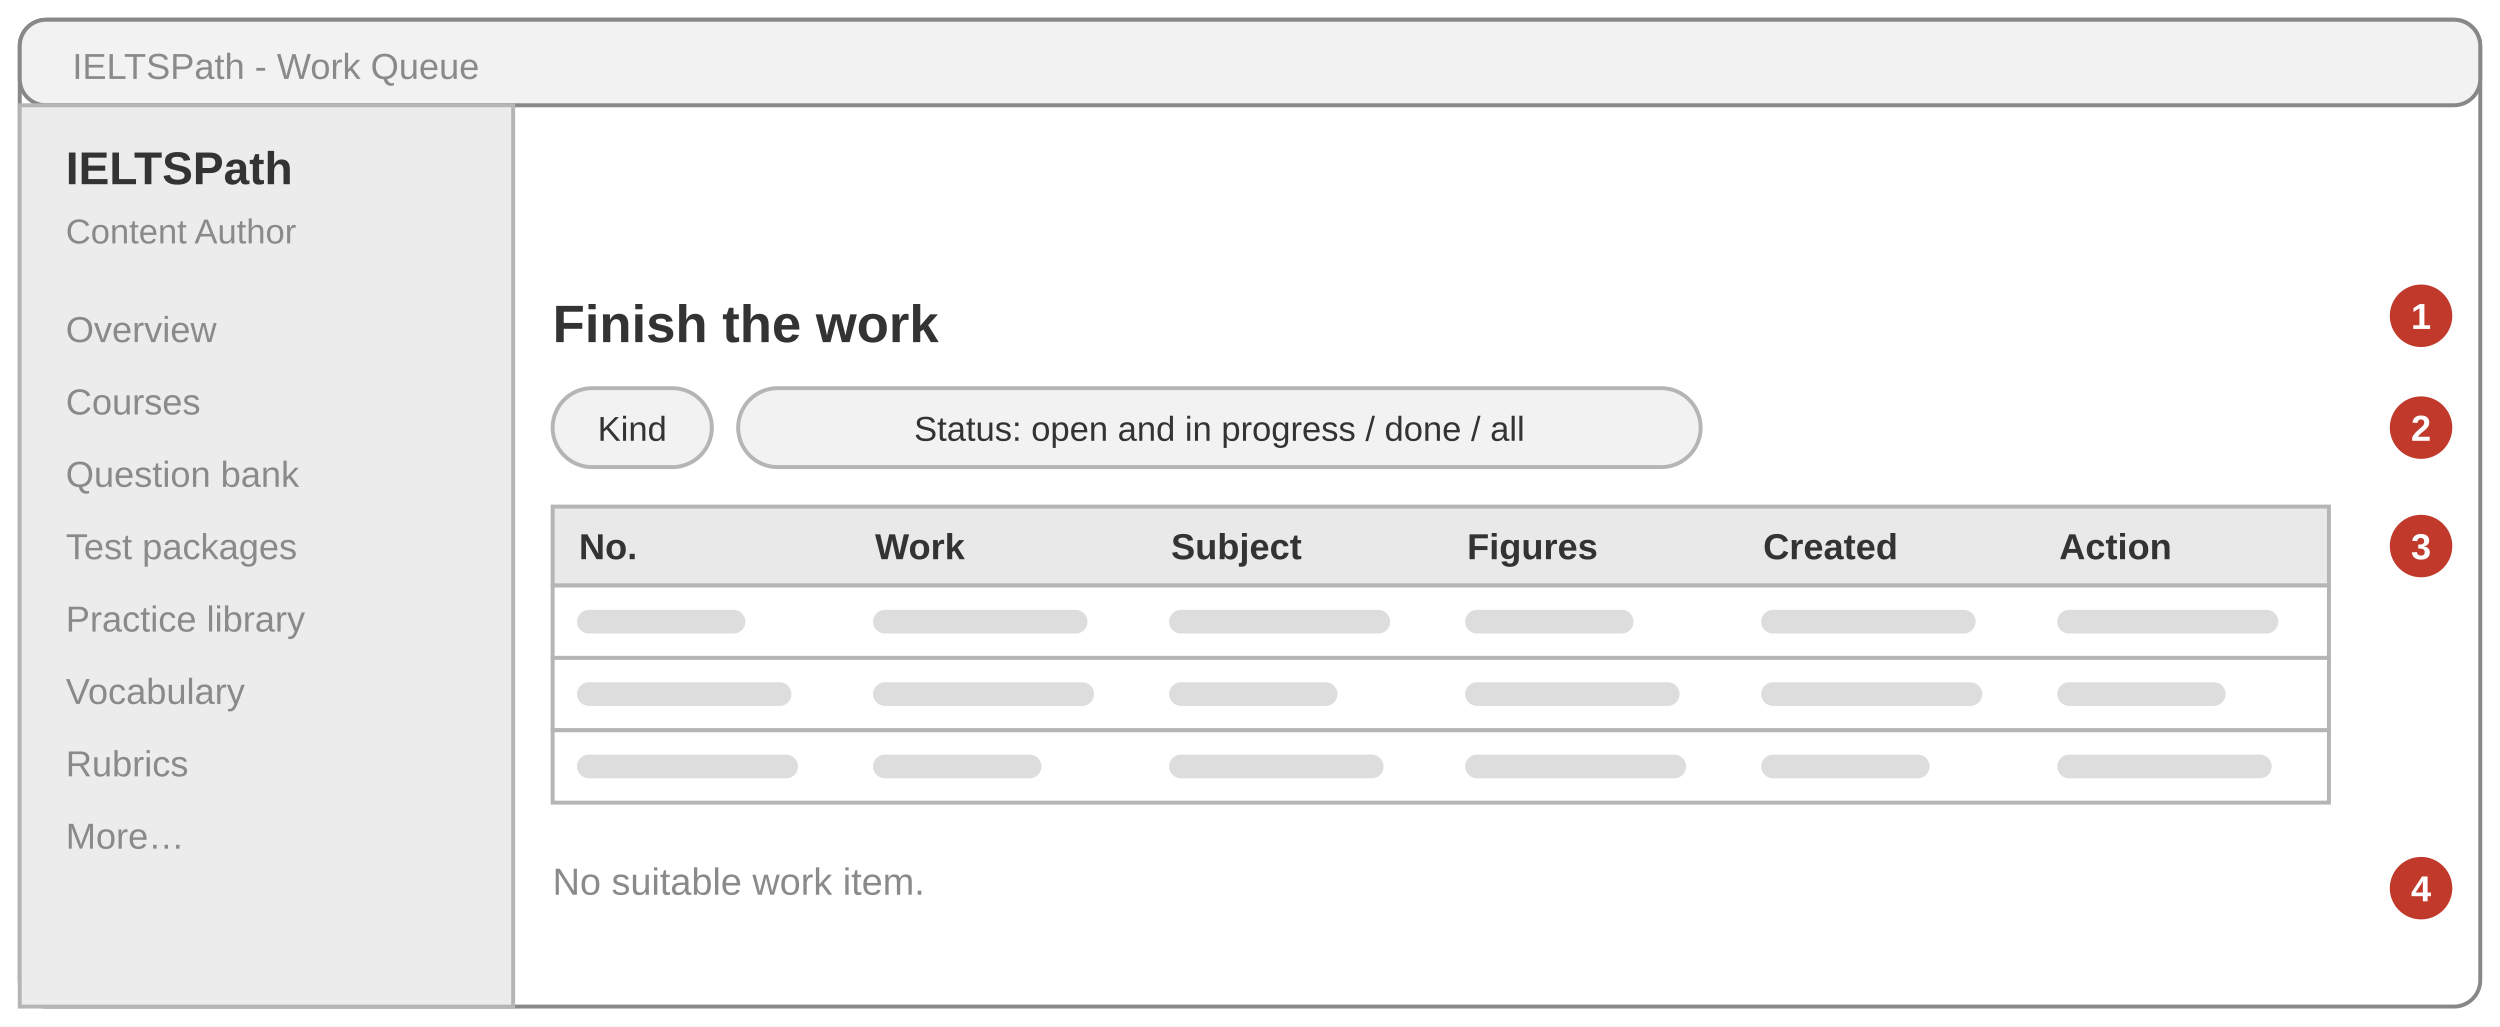
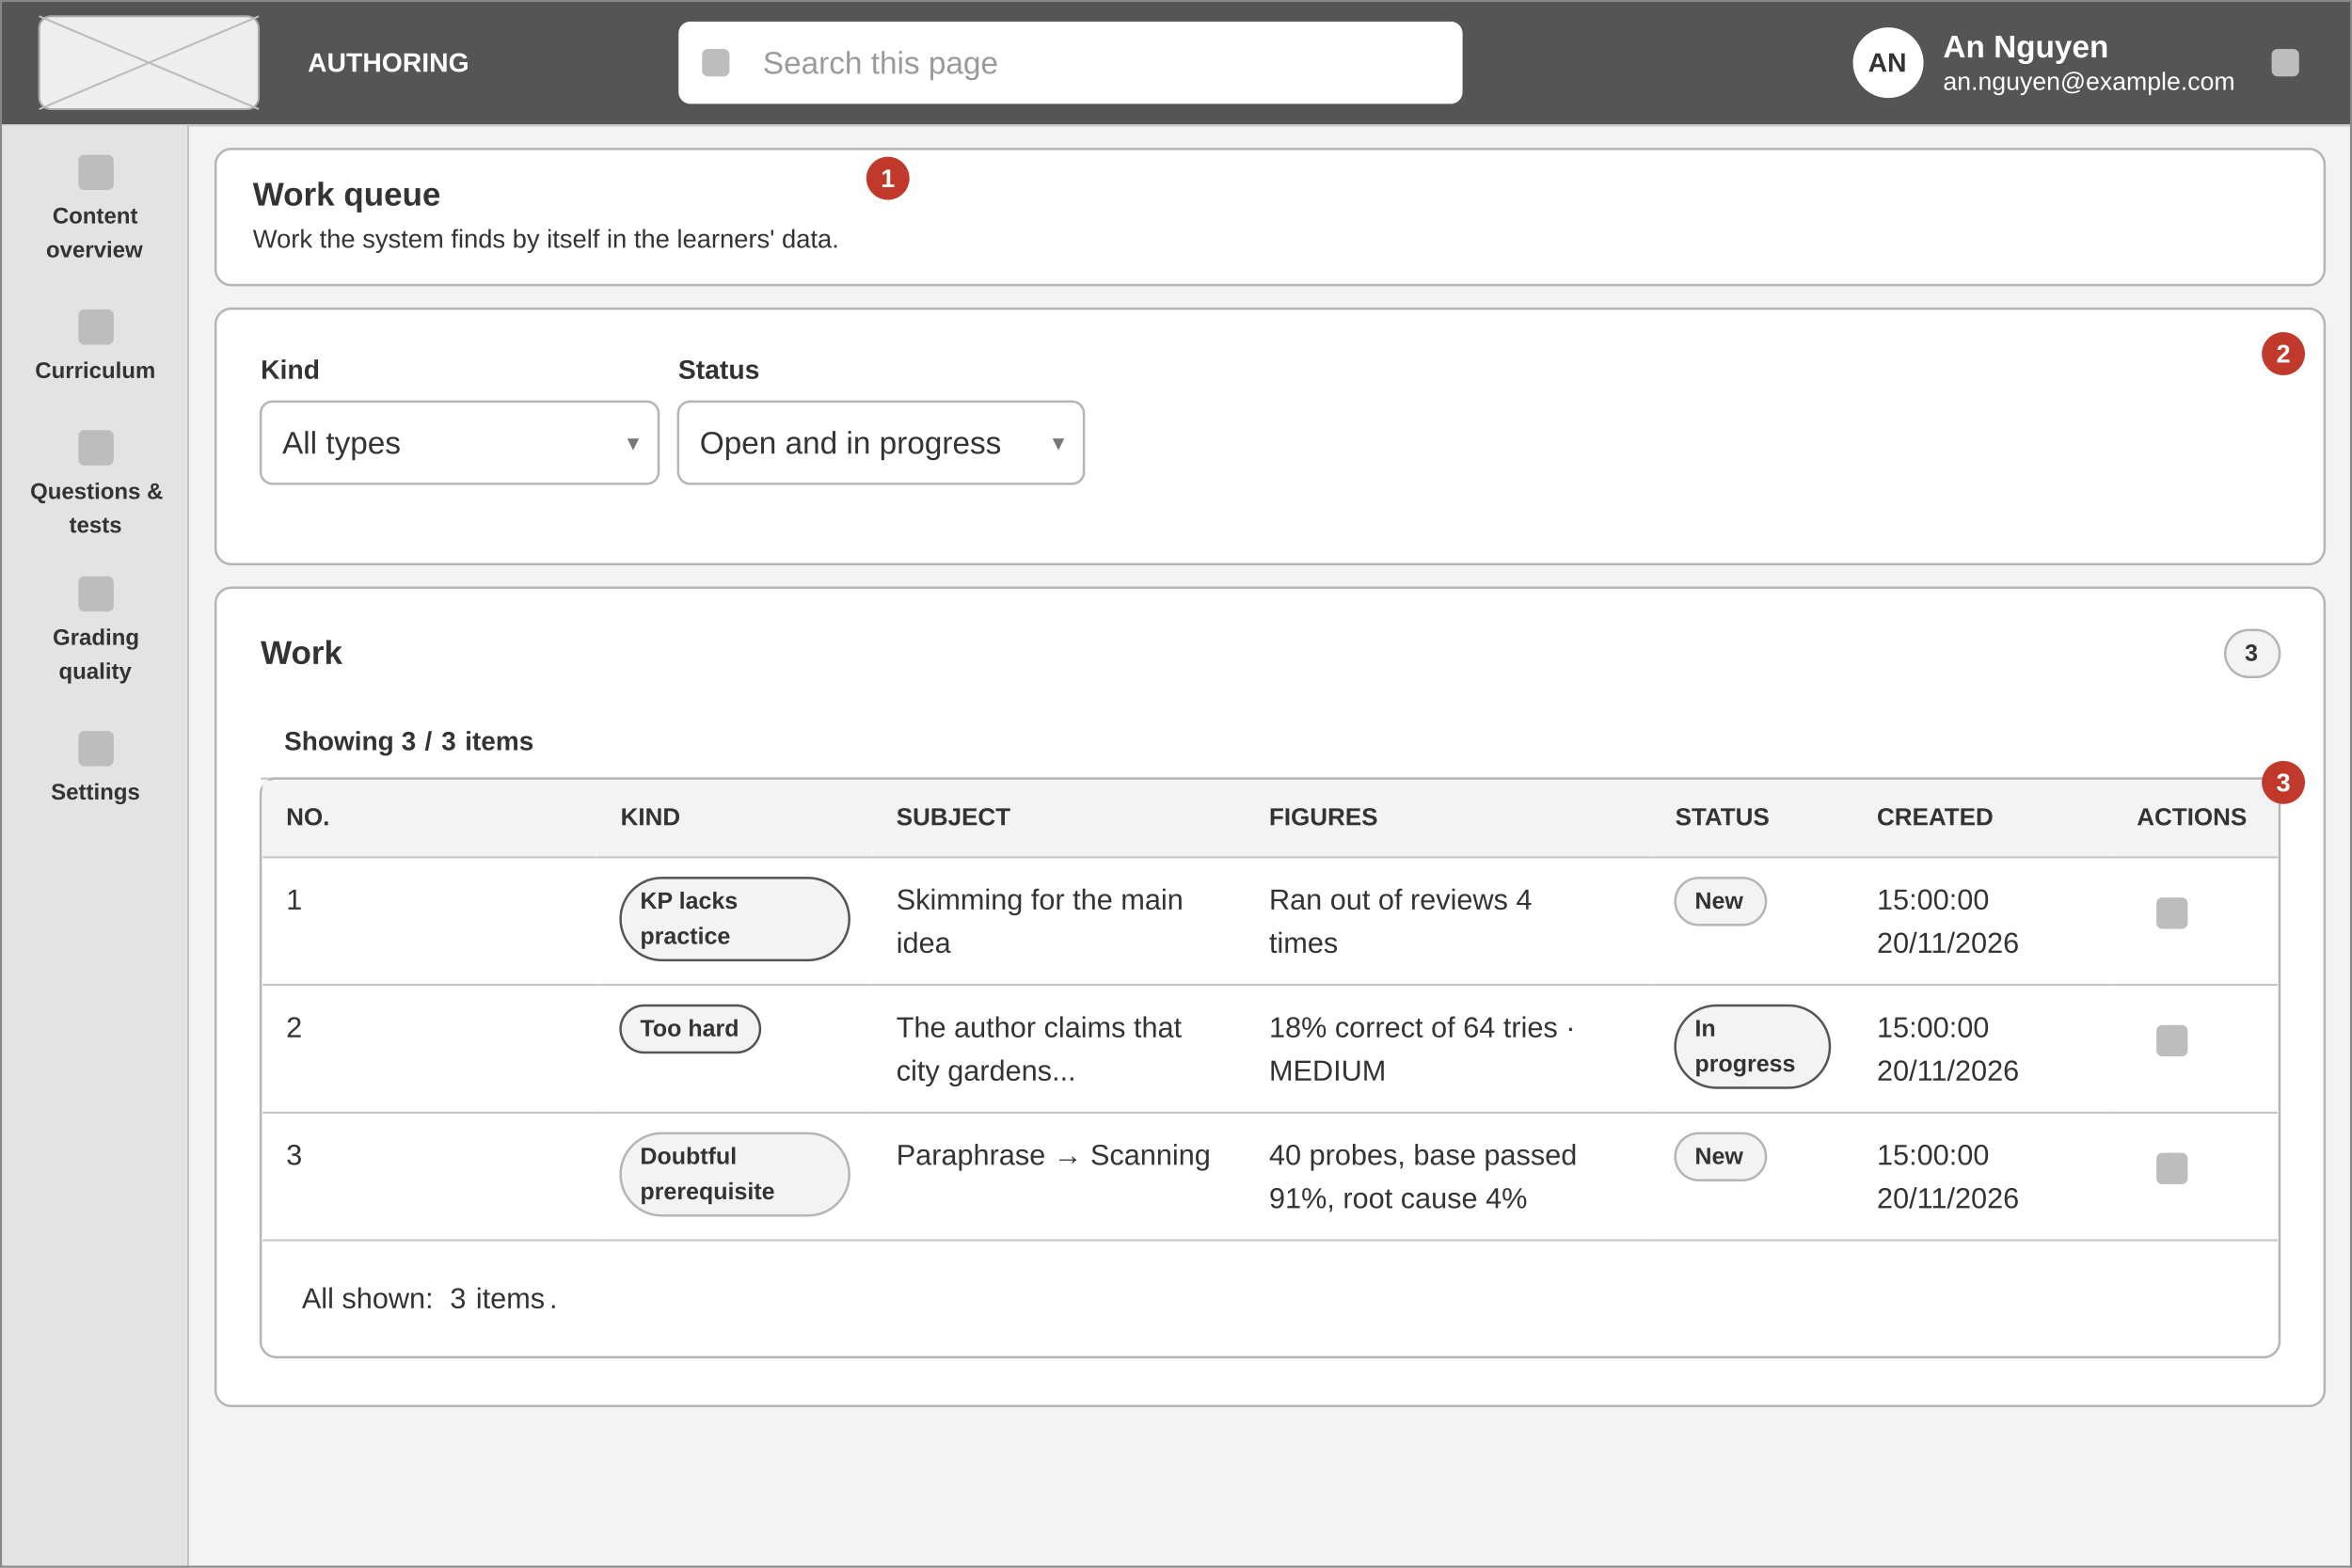
- <svg xmlns="http://www.w3.org/2000/svg" width="760" height="312" viewBox="0 0 760 312">
-   <rect width="760" height="312" fill="#ffffff" />
-   <rect x="6.0" y="6.0" width="748.0" height="300.0" rx="8" fill="#ffffff" stroke="#888888" stroke-width="1.2" />
-   <rect x="6.0" y="6.0" width="748.0" height="26.0" rx="8" fill="#f2f2f2" stroke="#888888" stroke-width="1.2" />
-   <text x="22.0" y="24.0" font-family="Segoe UI, Arial, sans-serif" font-size="11" font-weight="400" fill="#8a8a8a" text-anchor="start">IELTSPath  -  Work Queue</text>
-   <rect x="6.0" y="32.0" width="150.0" height="274.0" rx="0" fill="#ececec" stroke="#b5b5b5" stroke-width="1.2" />
-   <text x="20.0" y="56.0" font-family="Segoe UI, Arial, sans-serif" font-size="14" font-weight="700" fill="#333333" text-anchor="start">IELTSPath</text>
-   <text x="20.0" y="74.0" font-family="Segoe UI, Arial, sans-serif" font-size="10.5" font-weight="400" fill="#8a8a8a" text-anchor="start">Content Author</text>
-   <text x="20.0" y="104.0" font-family="Segoe UI, Arial, sans-serif" font-size="11" font-weight="400" fill="#8a8a8a" text-anchor="start">Overview</text>
-   <text x="20.0" y="126.0" font-family="Segoe UI, Arial, sans-serif" font-size="11" font-weight="400" fill="#8a8a8a" text-anchor="start">Courses</text>
-   <text x="20.0" y="148.0" font-family="Segoe UI, Arial, sans-serif" font-size="11" font-weight="400" fill="#8a8a8a" text-anchor="start">Question bank</text>
-   <text x="20.0" y="170.0" font-family="Segoe UI, Arial, sans-serif" font-size="11" font-weight="400" fill="#8a8a8a" text-anchor="start">Test packages</text>
-   <text x="20.0" y="192.0" font-family="Segoe UI, Arial, sans-serif" font-size="11" font-weight="400" fill="#8a8a8a" text-anchor="start">Practice library</text>
-   <text x="20.0" y="214.0" font-family="Segoe UI, Arial, sans-serif" font-size="11" font-weight="400" fill="#8a8a8a" text-anchor="start">Vocabulary</text>
-   <text x="20.0" y="236.0" font-family="Segoe UI, Arial, sans-serif" font-size="11" font-weight="400" fill="#8a8a8a" text-anchor="start">Rubrics</text>
-   <text x="20.0" y="258.0" font-family="Segoe UI, Arial, sans-serif" font-size="11" font-weight="400" fill="#8a8a8a" text-anchor="start">More…</text>
-   <text x="168.0" y="104.0" font-family="Segoe UI, Arial, sans-serif" font-size="16" font-weight="700" fill="#333333" text-anchor="start">Finish the work</text>
-   <circle cx="736.0" cy="96.0" r="9.5" fill="#c0392b" />
-   <text x="736.0" y="100.0" font-family="Segoe UI, Arial, sans-serif" font-size="11" font-weight="700" fill="#ffffff" text-anchor="middle">1</text>
-   <rect x="168.0" y="118.0" width="48.4" height="24.0" rx="12" fill="#f2f2f2" stroke="#b5b5b5" stroke-width="1.2" />
-   <text x="192.2" y="134.0" font-family="Segoe UI, Arial, sans-serif" font-size="10.5" font-weight="400" fill="#333333" text-anchor="middle">Kind</text>
-   <rect x="224.4" y="118.0" width="292.6" height="24.0" rx="12" fill="#f2f2f2" stroke="#b5b5b5" stroke-width="1.2" />
-   <text x="370.7" y="134.0" font-family="Segoe UI, Arial, sans-serif" font-size="10.5" font-weight="400" fill="#333333" text-anchor="middle">Status: open and in progress / done / all</text>
-   <circle cx="736.0" cy="130.0" r="9.5" fill="#c0392b" />
-   <text x="736.0" y="134.0" font-family="Segoe UI, Arial, sans-serif" font-size="11" font-weight="700" fill="#ffffff" text-anchor="middle">2</text>
-   <rect x="168.0" y="154.0" width="540.0" height="24.0" rx="0" fill="#e9e9e9" stroke="#b5b5b5" stroke-width="1.2" />
-   <text x="176.0" y="170.0" font-family="Segoe UI, Arial, sans-serif" font-size="11" font-weight="700" fill="#333333" text-anchor="start">No.</text>
-   <text x="266.0" y="170.0" font-family="Segoe UI, Arial, sans-serif" font-size="11" font-weight="700" fill="#333333" text-anchor="start">Work</text>
-   <text x="356.0" y="170.0" font-family="Segoe UI, Arial, sans-serif" font-size="11" font-weight="700" fill="#333333" text-anchor="start">Subject</text>
-   <text x="446.0" y="170.0" font-family="Segoe UI, Arial, sans-serif" font-size="11" font-weight="700" fill="#333333" text-anchor="start">Figures</text>
-   <text x="536.0" y="170.0" font-family="Segoe UI, Arial, sans-serif" font-size="11" font-weight="700" fill="#333333" text-anchor="start">Created</text>
-   <text x="626.0" y="170.0" font-family="Segoe UI, Arial, sans-serif" font-size="11" font-weight="700" fill="#333333" text-anchor="start">Action</text>
-   <rect x="168.0" y="178.0" width="540.0" height="22.0" rx="0" fill="#ffffff" stroke="#b5b5b5" stroke-width="1.2" />
-   <rect x="176.0" y="186.0" width="50.0" height="6.0" rx="3" fill="#dddddd" stroke="#dddddd" stroke-width="1.2" />
-   <rect x="266.0" y="186.0" width="64.0" height="6.0" rx="3" fill="#dddddd" stroke="#dddddd" stroke-width="1.2" />
-   <rect x="356.0" y="186.0" width="66.0" height="6.0" rx="3" fill="#dddddd" stroke="#dddddd" stroke-width="1.2" />
-   <rect x="446.0" y="186.0" width="50.0" height="6.0" rx="3" fill="#dddddd" stroke="#dddddd" stroke-width="1.2" />
-   <rect x="536.0" y="186.0" width="64.0" height="6.0" rx="3" fill="#dddddd" stroke="#dddddd" stroke-width="1.2" />
-   <rect x="626.0" y="186.0" width="66.0" height="6.0" rx="3" fill="#dddddd" stroke="#dddddd" stroke-width="1.2" />
-   <rect x="168.0" y="200.0" width="540.0" height="22.0" rx="0" fill="#ffffff" stroke="#b5b5b5" stroke-width="1.2" />
-   <rect x="176.0" y="208.0" width="64.0" height="6.0" rx="3" fill="#dddddd" stroke="#dddddd" stroke-width="1.2" />
-   <rect x="266.0" y="208.0" width="66.0" height="6.0" rx="3" fill="#dddddd" stroke="#dddddd" stroke-width="1.2" />
-   <rect x="356.0" y="208.0" width="50.0" height="6.0" rx="3" fill="#dddddd" stroke="#dddddd" stroke-width="1.2" />
-   <rect x="446.0" y="208.0" width="64.0" height="6.0" rx="3" fill="#dddddd" stroke="#dddddd" stroke-width="1.2" />
-   <rect x="536.0" y="208.0" width="66.0" height="6.0" rx="3" fill="#dddddd" stroke="#dddddd" stroke-width="1.2" />
-   <rect x="626.0" y="208.0" width="50.0" height="6.0" rx="3" fill="#dddddd" stroke="#dddddd" stroke-width="1.2" />
-   <rect x="168.0" y="222.0" width="540.0" height="22.0" rx="0" fill="#ffffff" stroke="#b5b5b5" stroke-width="1.2" />
-   <rect x="176.0" y="230.0" width="66.0" height="6.0" rx="3" fill="#dddddd" stroke="#dddddd" stroke-width="1.2" />
-   <rect x="266.0" y="230.0" width="50.0" height="6.0" rx="3" fill="#dddddd" stroke="#dddddd" stroke-width="1.2" />
-   <rect x="356.0" y="230.0" width="64.0" height="6.0" rx="3" fill="#dddddd" stroke="#dddddd" stroke-width="1.2" />
-   <rect x="446.0" y="230.0" width="66.0" height="6.0" rx="3" fill="#dddddd" stroke="#dddddd" stroke-width="1.2" />
-   <rect x="536.0" y="230.0" width="50.0" height="6.0" rx="3" fill="#dddddd" stroke="#dddddd" stroke-width="1.2" />
-   <rect x="626.0" y="230.0" width="64.0" height="6.0" rx="3" fill="#dddddd" stroke="#dddddd" stroke-width="1.2" />
-   <circle cx="736.0" cy="166.0" r="9.5" fill="#c0392b" />
-   <text x="736.0" y="170.0" font-family="Segoe UI, Arial, sans-serif" font-size="11" font-weight="700" fill="#ffffff" text-anchor="middle">3</text>
-   <text x="168.0" y="272.0" font-family="Segoe UI, Arial, sans-serif" font-size="11.5" font-weight="400" fill="#8a8a8a" text-anchor="start">No suitable work item.</text>
-   <circle cx="736.0" cy="270.0" r="9.5" fill="#c0392b" />
-   <text x="736.0" y="274.0" font-family="Segoe UI, Arial, sans-serif" font-size="11" font-weight="700" fill="#ffffff" text-anchor="middle">4</text>
+ <svg xmlns="http://www.w3.org/2000/svg" width="1200" height="800" viewBox="0 0 1200 800">
+   <rect width="1200" height="800" fill="#ffffff" />
+   <rect x="0.0" y="0.0" width="1200.0" height="800.0" rx="0.0" fill="#ffffff" stroke="none" stroke-width="1.2" />
+   <rect x="0.0" y="0.0" width="1200.0" height="800.0" rx="0.0" fill="#f3f3f3" stroke="none" stroke-width="1.2" />
+   <rect x="0.0" y="0.0" width="1200.0" height="64.0" rx="0.0" fill="#555555" stroke="#cccccc" stroke-width="1.2" />
+   <rect x="20.0" y="8.3" width="112.0" height="47.4" rx="6" fill="#eeeeee" stroke="#aaaaaa" />
+   <path d="M20.0 8.3L132.0 55.7M132.0 8.3L20.0 55.7" stroke="#bbbbbb" fill="none" />
+   <text x="157.0" y="36.6" font-family="Segoe UI, Arial, sans-serif" font-size="13.6" font-weight="700" fill="#ffffff" text-anchor="start" textLength="86.6" lengthAdjust="spacingAndGlyphs">AUTHORING</text>
+   <rect x="346.2" y="11.0" width="400.0" height="42.0" rx="6.0" fill="#ffffff" stroke="none" stroke-width="1.2" />
+   <rect x="358.2" y="25.0" width="14.0" height="14.0" rx="3" fill="#bdbdbd" />
+   <text x="389.2" y="37.6" font-family="Segoe UI, Arial, sans-serif" font-size="16" font-weight="400" fill="#9a9a9a" text-anchor="start">Search this page</text>
+   <rect x="945.4" y="14.0" width="36.0" height="36.0" rx="18.0" fill="#ffffff" stroke="none" stroke-width="1.2" />
+   <text x="953.1" y="36.6" font-family="Segoe UI, Arial, sans-serif" font-size="13.6" font-weight="700" fill="#333333" text-anchor="start">AN</text>
+   <text x="991.4" y="29.3" font-family="Segoe UI, Arial, sans-serif" font-size="16" font-weight="700" fill="#ffffff" text-anchor="start" textLength="86.8" lengthAdjust="spacingAndGlyphs">An Nguyen</text>
+   <text x="991.4" y="45.9" font-family="Segoe UI, Arial, sans-serif" font-size="12.8" font-weight="400" fill="#ffffff" text-anchor="start" textLength="156.6" lengthAdjust="spacingAndGlyphs">an.nguyen@example.com</text>
+   <rect x="1159.0" y="25.0" width="14.0" height="14.0" rx="3" fill="#bdbdbd" />
+   <rect x="0.0" y="64.0" width="96.0" height="736.0" rx="0.0" fill="#e3e3e3" stroke="none" stroke-width="1.2" />
+   <line x1="96.0" y1="64.0" x2="96.0" y2="800.0" stroke="#c4c4c4" />
+   <rect x="40.0" y="79.0" width="18.0" height="18.0" rx="3" fill="#bdbdbd" />
+   <text x="26.8" y="114.0" font-family="Segoe UI, Arial, sans-serif" font-size="11.52" font-weight="700" fill="#333333" text-anchor="start" textLength="44.4" lengthAdjust="spacingAndGlyphs">Content</text>
+   <text x="23.5" y="131.3" font-family="Segoe UI, Arial, sans-serif" font-size="11.52" font-weight="700" fill="#333333" text-anchor="start" textLength="51.0" lengthAdjust="spacingAndGlyphs">overview</text>
+   <rect x="40.0" y="157.9" width="18.0" height="18.0" rx="3" fill="#bdbdbd" />
+   <text x="17.9" y="192.9" font-family="Segoe UI, Arial, sans-serif" font-size="11.52" font-weight="700" fill="#333333" text-anchor="start" textLength="62.1" lengthAdjust="spacingAndGlyphs">Curriculum</text>
+   <rect x="40.0" y="219.5" width="18.0" height="18.0" rx="3" fill="#bdbdbd" />
+   <text x="15.4" y="254.6" font-family="Segoe UI, Arial, sans-serif" font-size="11.52" font-weight="700" fill="#333333" text-anchor="start" textLength="67.1" lengthAdjust="spacingAndGlyphs">Questions &amp;</text>
+   <text x="35.3" y="271.8" font-family="Segoe UI, Arial, sans-serif" font-size="11.52" font-weight="700" fill="#333333" text-anchor="start" textLength="27.4" lengthAdjust="spacingAndGlyphs">tests</text>
+   <rect x="40.0" y="294.1" width="18.0" height="18.0" rx="3" fill="#bdbdbd" />
+   <text x="26.9" y="329.1" font-family="Segoe UI, Arial, sans-serif" font-size="11.52" font-weight="700" fill="#333333" text-anchor="start" textLength="44.2" lengthAdjust="spacingAndGlyphs">Grading</text>
+   <text x="30.0" y="346.4" font-family="Segoe UI, Arial, sans-serif" font-size="11.52" font-weight="700" fill="#333333" text-anchor="start" textLength="38.0" lengthAdjust="spacingAndGlyphs">quality</text>
+   <rect x="40.0" y="373.0" width="18.0" height="18.0" rx="3" fill="#bdbdbd" />
+   <text x="26.0" y="408.0" font-family="Segoe UI, Arial, sans-serif" font-size="11.52" font-weight="700" fill="#333333" text-anchor="start" textLength="46.0" lengthAdjust="spacingAndGlyphs">Settings</text>
+   <rect x="110.0" y="76.0" width="1076.0" height="69.5" rx="8.0" fill="#ffffff" stroke="#b5b5b5" stroke-width="1.2" />
+   <text x="129.0" y="104.9" font-family="Segoe UI, Arial, sans-serif" font-size="16.8" font-weight="700" fill="#333333" text-anchor="start" textLength="99.2" lengthAdjust="spacingAndGlyphs">Work queue</text>
+   <text x="129.0" y="126.4" font-family="Segoe UI, Arial, sans-serif" font-size="13.12" font-weight="400" fill="#333333" text-anchor="start" textLength="322.0" lengthAdjust="spacingAndGlyphs">Work the system finds by itself in the learners' data.</text>
+   <rect x="110.0" y="157.5" width="1076.0" height="130.4" rx="8.0" fill="#ffffff" stroke="#b5b5b5" stroke-width="1.2" />
+   <text x="133.0" y="193.3" font-family="Segoe UI, Arial, sans-serif" font-size="13.6" font-weight="700" fill="#333333" text-anchor="start" textLength="30.1" lengthAdjust="spacingAndGlyphs">Kind</text>
+   <rect x="133.0" y="204.9" width="203.0" height="42.0" rx="6.0" fill="#ffffff" stroke="#b5b5b5" stroke-width="1.2" />
+   <text x="144.0" y="231.5" font-family="Segoe UI, Arial, sans-serif" font-size="16" font-weight="400" fill="#333333" text-anchor="start">All types</text>
+   <text x="320.0" y="229.9" font-family="Segoe UI, Arial, sans-serif" font-size="12" font-weight="400" fill="#777777" text-anchor="start">▾</text>
+   <text x="346.0" y="193.3" font-family="Segoe UI, Arial, sans-serif" font-size="13.6" font-weight="700" fill="#333333" text-anchor="start" textLength="42.1" lengthAdjust="spacingAndGlyphs">Status</text>
+   <rect x="346.0" y="204.9" width="207.0" height="42.0" rx="6.0" fill="#ffffff" stroke="#b5b5b5" stroke-width="1.2" />
+   <text x="357.0" y="231.5" font-family="Segoe UI, Arial, sans-serif" font-size="16" font-weight="400" fill="#333333" text-anchor="start">Open and in progress</text>
+   <text x="537.0" y="229.9" font-family="Segoe UI, Arial, sans-serif" font-size="12" font-weight="400" fill="#777777" text-anchor="start">▾</text>
+   <rect x="110.0" y="299.9" width="1076.0" height="417.6" rx="8.0" fill="#ffffff" stroke="#b5b5b5" stroke-width="1.2" />
+   <text x="133.0" y="338.8" font-family="Segoe UI, Arial, sans-serif" font-size="16.8" font-weight="700" fill="#333333" text-anchor="start" textLength="44.6" lengthAdjust="spacingAndGlyphs">Work</text>
+   <rect x="1135.3" y="321.5" width="27.8" height="24.0" rx="12.0" fill="#f3f3f3" stroke="#b5b5b5" stroke-width="1.2" />
+   <text x="1145.3" y="337.2" font-family="Segoe UI, Arial, sans-serif" font-size="12" font-weight="700" fill="#333333" text-anchor="start">3</text>
+   <rect x="133.0" y="360.1" width="1030.0" height="37.2" rx="0.0" fill="#ffffff" stroke="none" stroke-width="1.2" />
+   <line x1="133.0" y1="397.3" x2="1163.0" y2="397.3" stroke="#c4c4c4" />
+   <text x="145.0" y="382.8" font-family="Segoe UI, Arial, sans-serif" font-size="13.44" font-weight="700" fill="#333333" text-anchor="start" textLength="56.4" lengthAdjust="spacingAndGlyphs">Showing</text>
+   <text x="204.8" y="382.8" font-family="Segoe UI, Arial, sans-serif" font-size="13.44" font-weight="700" fill="#333333" text-anchor="start">3</text>
+   <text x="216.7" y="382.8" font-family="Segoe UI, Arial, sans-serif" font-size="13.44" font-weight="700" fill="#333333" text-anchor="start">/</text>
+   <text x="225.2" y="382.8" font-family="Segoe UI, Arial, sans-serif" font-size="13.44" font-weight="700" fill="#333333" text-anchor="start">3</text>
+   <text x="237.2" y="382.8" font-family="Segoe UI, Arial, sans-serif" font-size="13.44" font-weight="700" fill="#333333" text-anchor="start" textLength="35.6" lengthAdjust="spacingAndGlyphs">items</text>
+   <rect x="133.0" y="397.3" width="1030.0" height="295.3" rx="8.0" fill="none" stroke="#b5b5b5" stroke-width="1.2" />
+   <rect x="134.0" y="398.3" width="170.6" height="39.2" rx="0.0" fill="#f3f3f3" stroke="none" stroke-width="1.2" />
+   <line x1="134.0" y1="437.5" x2="304.6" y2="437.5" stroke="#c4c4c4" />
+   <text x="146.0" y="421.1" font-family="Segoe UI, Arial, sans-serif" font-size="12.48" font-weight="700" fill="#333333" text-anchor="start">NO.</text>
+   <rect x="304.6" y="398.3" width="140.7" height="39.2" rx="0.0" fill="#f3f3f3" stroke="none" stroke-width="1.2" />
+   <line x1="304.6" y1="437.5" x2="445.3" y2="437.5" stroke="#c4c4c4" />
+   <text x="316.6" y="421.1" font-family="Segoe UI, Arial, sans-serif" font-size="12.48" font-weight="700" fill="#333333" text-anchor="start">KIND</text>
+   <rect x="445.3" y="398.3" width="190.3" height="39.2" rx="0.0" fill="#f3f3f3" stroke="none" stroke-width="1.2" />
+   <line x1="445.3" y1="437.5" x2="635.5" y2="437.5" stroke="#c4c4c4" />
+   <text x="457.3" y="421.1" font-family="Segoe UI, Arial, sans-serif" font-size="12.48" font-weight="700" fill="#333333" text-anchor="start">SUBJECT</text>
+   <rect x="635.5" y="398.3" width="207.2" height="39.2" rx="0.0" fill="#f3f3f3" stroke="none" stroke-width="1.2" />
+   <line x1="635.5" y1="437.5" x2="842.7" y2="437.5" stroke="#c4c4c4" />
+   <text x="647.5" y="421.1" font-family="Segoe UI, Arial, sans-serif" font-size="12.48" font-weight="700" fill="#333333" text-anchor="start">FIGURES</text>
+   <rect x="842.7" y="398.3" width="102.9" height="39.2" rx="0.0" fill="#f3f3f3" stroke="none" stroke-width="1.2" />
+   <line x1="842.7" y1="437.5" x2="945.6" y2="437.5" stroke="#c4c4c4" />
+   <text x="854.7" y="421.1" font-family="Segoe UI, Arial, sans-serif" font-size="12.48" font-weight="700" fill="#333333" text-anchor="start">STATUS</text>
+   <rect x="945.6" y="398.3" width="132.6" height="39.2" rx="0.0" fill="#f3f3f3" stroke="none" stroke-width="1.2" />
+   <line x1="945.6" y1="437.5" x2="1078.2" y2="437.5" stroke="#c4c4c4" />
+   <text x="957.6" y="421.1" font-family="Segoe UI, Arial, sans-serif" font-size="12.48" font-weight="700" fill="#333333" text-anchor="start">CREATED</text>
+   <rect x="1078.2" y="398.3" width="83.8" height="39.2" rx="0.0" fill="#f3f3f3" stroke="none" stroke-width="1.2" />
+   <line x1="1078.2" y1="437.5" x2="1162.0" y2="437.5" stroke="#c4c4c4" />
+   <text x="1090.2" y="421.1" font-family="Segoe UI, Arial, sans-serif" font-size="12.48" font-weight="700" fill="#333333" text-anchor="start">ACTIONS</text>
+   <line x1="134.0" y1="502.6" x2="304.6" y2="502.6" stroke="#c4c4c4" />
+   <text x="146.0" y="464.1" font-family="Segoe UI, Arial, sans-serif" font-size="14.72" font-weight="400" fill="#333333" text-anchor="start">1</text>
+   <line x1="304.6" y1="502.6" x2="445.3" y2="502.6" stroke="#c4c4c4" />
+   <rect x="316.6" y="448.0" width="116.7" height="42.0" rx="21.0" fill="#f3f3f3" stroke="#555555" stroke-width="1.2" />
+   <text x="326.6" y="463.7" font-family="Segoe UI, Arial, sans-serif" font-size="12" font-weight="700" fill="#333333" text-anchor="start" textLength="50.2" lengthAdjust="spacingAndGlyphs">KP lacks</text>
+   <text x="326.6" y="481.7" font-family="Segoe UI, Arial, sans-serif" font-size="12" font-weight="700" fill="#333333" text-anchor="start" textLength="48.2" lengthAdjust="spacingAndGlyphs">practice</text>
+   <line x1="445.3" y1="502.6" x2="635.5" y2="502.6" stroke="#c4c4c4" />
+   <text x="457.3" y="464.1" font-family="Segoe UI, Arial, sans-serif" font-size="14.72" font-weight="400" fill="#333333" text-anchor="start" textLength="155.5" lengthAdjust="spacingAndGlyphs">Skimming for the main</text>
+   <text x="457.3" y="486.2" font-family="Segoe UI, Arial, sans-serif" font-size="14.72" font-weight="400" fill="#333333" text-anchor="start" textLength="29.6" lengthAdjust="spacingAndGlyphs">idea</text>
+   <line x1="635.5" y1="502.6" x2="842.7" y2="502.6" stroke="#c4c4c4" />
+   <text x="647.5" y="464.1" font-family="Segoe UI, Arial, sans-serif" font-size="14.72" font-weight="400" fill="#333333" text-anchor="start" textLength="142.6" lengthAdjust="spacingAndGlyphs">Ran out of reviews 4</text>
+   <text x="647.5" y="486.2" font-family="Segoe UI, Arial, sans-serif" font-size="14.72" font-weight="400" fill="#333333" text-anchor="start" textLength="37.6" lengthAdjust="spacingAndGlyphs">times</text>
+   <line x1="842.7" y1="502.6" x2="945.6" y2="502.6" stroke="#c4c4c4" />
+   <rect x="854.7" y="448.0" width="46.3" height="24.0" rx="12.0" fill="#f3f3f3" stroke="#b5b5b5" stroke-width="1.2" />
+   <text x="864.7" y="463.7" font-family="Segoe UI, Arial, sans-serif" font-size="12" font-weight="700" fill="#333333" text-anchor="start" textLength="26.3" lengthAdjust="spacingAndGlyphs">New</text>
+   <line x1="945.6" y1="502.6" x2="1078.2" y2="502.6" stroke="#c4c4c4" />
+   <text x="957.6" y="464.1" font-family="Segoe UI, Arial, sans-serif" font-size="14.72" font-weight="400" fill="#333333" text-anchor="start" textLength="60.4" lengthAdjust="spacingAndGlyphs">15:00:00</text>
+   <text x="957.6" y="486.2" font-family="Segoe UI, Arial, sans-serif" font-size="14.72" font-weight="400" fill="#333333" text-anchor="start" textLength="77.2" lengthAdjust="spacingAndGlyphs">20/11/2026</text>
+   <line x1="1078.2" y1="502.6" x2="1162.0" y2="502.6" stroke="#c4c4c4" />
+   <rect x="1100.2" y="458.0" width="16.0" height="16.0" rx="3" fill="#bdbdbd" />
+   <line x1="134.0" y1="567.8" x2="304.6" y2="567.8" stroke="#c4c4c4" />
+   <text x="146.0" y="529.3" font-family="Segoe UI, Arial, sans-serif" font-size="14.72" font-weight="400" fill="#333333" text-anchor="start">2</text>
+   <line x1="304.6" y1="567.8" x2="445.3" y2="567.8" stroke="#c4c4c4" />
+   <rect x="316.6" y="513.1" width="71.2" height="24.0" rx="12.0" fill="#f3f3f3" stroke="#555555" stroke-width="1.2" />
+   <text x="326.6" y="528.8" font-family="Segoe UI, Arial, sans-serif" font-size="12" font-weight="700" fill="#333333" text-anchor="start" textLength="51.2" lengthAdjust="spacingAndGlyphs">Too hard</text>
+   <line x1="445.3" y1="567.8" x2="635.5" y2="567.8" stroke="#c4c4c4" />
+   <text x="457.3" y="529.3" font-family="Segoe UI, Arial, sans-serif" font-size="14.72" font-weight="400" fill="#333333" text-anchor="start" textLength="155.1" lengthAdjust="spacingAndGlyphs">The author claims that</text>
+   <text x="457.3" y="551.4" font-family="Segoe UI, Arial, sans-serif" font-size="14.72" font-weight="400" fill="#333333" text-anchor="start" textLength="98.9" lengthAdjust="spacingAndGlyphs">city gardens...</text>
+   <line x1="635.5" y1="567.8" x2="842.7" y2="567.8" stroke="#c4c4c4" />
+   <text x="647.5" y="529.3" font-family="Segoe UI, Arial, sans-serif" font-size="14.72" font-weight="400" fill="#333333" text-anchor="start" textLength="167.9" lengthAdjust="spacingAndGlyphs">18% correct of 64 tries ·</text>
+   <text x="647.5" y="551.4" font-family="Segoe UI, Arial, sans-serif" font-size="14.72" font-weight="400" fill="#333333" text-anchor="start" textLength="61.0" lengthAdjust="spacingAndGlyphs">MEDIUM</text>
+   <line x1="842.7" y1="567.8" x2="945.6" y2="567.8" stroke="#c4c4c4" />
+   <rect x="854.7" y="513.1" width="78.9" height="42.0" rx="21.0" fill="#f3f3f3" stroke="#555555" stroke-width="1.2" />
+   <text x="864.7" y="528.8" font-family="Segoe UI, Arial, sans-serif" font-size="12" font-weight="700" fill="#333333" text-anchor="start">In</text>
+   <text x="864.7" y="546.8" font-family="Segoe UI, Arial, sans-serif" font-size="12" font-weight="700" fill="#333333" text-anchor="start" textLength="52.3" lengthAdjust="spacingAndGlyphs">progress</text>
+   <line x1="945.6" y1="567.8" x2="1078.2" y2="567.8" stroke="#c4c4c4" />
+   <text x="957.6" y="529.3" font-family="Segoe UI, Arial, sans-serif" font-size="14.72" font-weight="400" fill="#333333" text-anchor="start" textLength="60.4" lengthAdjust="spacingAndGlyphs">15:00:00</text>
+   <text x="957.6" y="551.4" font-family="Segoe UI, Arial, sans-serif" font-size="14.72" font-weight="400" fill="#333333" text-anchor="start" textLength="77.2" lengthAdjust="spacingAndGlyphs">20/11/2026</text>
+   <line x1="1078.2" y1="567.8" x2="1162.0" y2="567.8" stroke="#c4c4c4" />
+   <rect x="1100.2" y="523.1" width="16.0" height="16.0" rx="3" fill="#bdbdbd" />
+   <line x1="134.0" y1="632.9" x2="304.6" y2="632.9" stroke="#c4c4c4" />
+   <text x="146.0" y="594.4" font-family="Segoe UI, Arial, sans-serif" font-size="14.72" font-weight="400" fill="#333333" text-anchor="start">3</text>
+   <line x1="304.6" y1="632.9" x2="445.3" y2="632.9" stroke="#c4c4c4" />
+   <rect x="316.6" y="578.3" width="116.7" height="42.0" rx="21.0" fill="#f3f3f3" stroke="#b5b5b5" stroke-width="1.2" />
+   <text x="326.6" y="594.0" font-family="Segoe UI, Arial, sans-serif" font-size="12" font-weight="700" fill="#333333" text-anchor="start" textLength="50.6" lengthAdjust="spacingAndGlyphs">Doubtful</text>
+   <text x="326.6" y="612.0" font-family="Segoe UI, Arial, sans-serif" font-size="12" font-weight="700" fill="#333333" text-anchor="start" textLength="70.7" lengthAdjust="spacingAndGlyphs">prerequisite</text>
+   <line x1="445.3" y1="632.9" x2="635.5" y2="632.9" stroke="#c4c4c4" />
+   <text x="457.3" y="594.4" font-family="Segoe UI, Arial, sans-serif" font-size="14.72" font-weight="400" fill="#333333" text-anchor="start" textLength="165.3" lengthAdjust="spacingAndGlyphs">Paraphrase → Scanning</text>
+   <line x1="635.5" y1="632.9" x2="842.7" y2="632.9" stroke="#c4c4c4" />
+   <text x="647.5" y="594.4" font-family="Segoe UI, Arial, sans-serif" font-size="14.72" font-weight="400" fill="#333333" text-anchor="start" textLength="168.3" lengthAdjust="spacingAndGlyphs">40 probes, base passed</text>
+   <text x="647.5" y="616.5" font-family="Segoe UI, Arial, sans-serif" font-size="14.72" font-weight="400" fill="#333333" text-anchor="start" textLength="139.8" lengthAdjust="spacingAndGlyphs">91%, root cause 4%</text>
+   <line x1="842.7" y1="632.9" x2="945.6" y2="632.9" stroke="#c4c4c4" />
+   <rect x="854.7" y="578.3" width="46.3" height="24.0" rx="12.0" fill="#f3f3f3" stroke="#b5b5b5" stroke-width="1.2" />
+   <text x="864.7" y="594.0" font-family="Segoe UI, Arial, sans-serif" font-size="12" font-weight="700" fill="#333333" text-anchor="start" textLength="26.3" lengthAdjust="spacingAndGlyphs">New</text>
+   <line x1="945.6" y1="632.9" x2="1078.2" y2="632.9" stroke="#c4c4c4" />
+   <text x="957.6" y="594.4" font-family="Segoe UI, Arial, sans-serif" font-size="14.72" font-weight="400" fill="#333333" text-anchor="start" textLength="60.4" lengthAdjust="spacingAndGlyphs">15:00:00</text>
+   <text x="957.6" y="616.5" font-family="Segoe UI, Arial, sans-serif" font-size="14.72" font-weight="400" fill="#333333" text-anchor="start" textLength="77.2" lengthAdjust="spacingAndGlyphs">20/11/2026</text>
+   <line x1="1078.2" y1="632.9" x2="1162.0" y2="632.9" stroke="#c4c4c4" />
+   <rect x="1100.2" y="588.3" width="16.0" height="16.0" rx="3" fill="#bdbdbd" />
+   <text x="154.0" y="667.6" font-family="Segoe UI, Arial, sans-serif" font-size="14.72" font-weight="400" fill="#333333" text-anchor="start" textLength="71.5" lengthAdjust="spacingAndGlyphs">All shown:</text>
+   <text x="229.6" y="667.6" font-family="Segoe UI, Arial, sans-serif" font-size="14.72" font-weight="400" fill="#333333" text-anchor="start">3</text>
+   <text x="242.8" y="667.6" font-family="Segoe UI, Arial, sans-serif" font-size="14.72" font-weight="400" fill="#333333" text-anchor="start" textLength="37.5" lengthAdjust="spacingAndGlyphs">items</text>
+   <text x="280.3" y="667.6" font-family="Segoe UI, Arial, sans-serif" font-size="14.72" font-weight="400" fill="#333333" text-anchor="start">.</text>
+   <circle cx="453.0" cy="91.0" r="11" fill="#c0392b" />
+   <text x="453.0" y="95.5" font-family="Segoe UI, Arial, sans-serif" font-size="13" font-weight="700" fill="#ffffff" text-anchor="middle">1</text>
+   <circle cx="1165.0" cy="180.5" r="11" fill="#c0392b" />
+   <text x="1165.0" y="185.0" font-family="Segoe UI, Arial, sans-serif" font-size="13" font-weight="700" fill="#ffffff" text-anchor="middle">2</text>
+   <circle cx="1165.0" cy="399.3" r="11" fill="#c0392b" />
+   <text x="1165.0" y="403.8" font-family="Segoe UI, Arial, sans-serif" font-size="13" font-weight="700" fill="#ffffff" text-anchor="middle">3</text>
+   <rect x="0.5" y="0.5" width="1199" height="799" fill="none" stroke="#888888" />
</svg>
